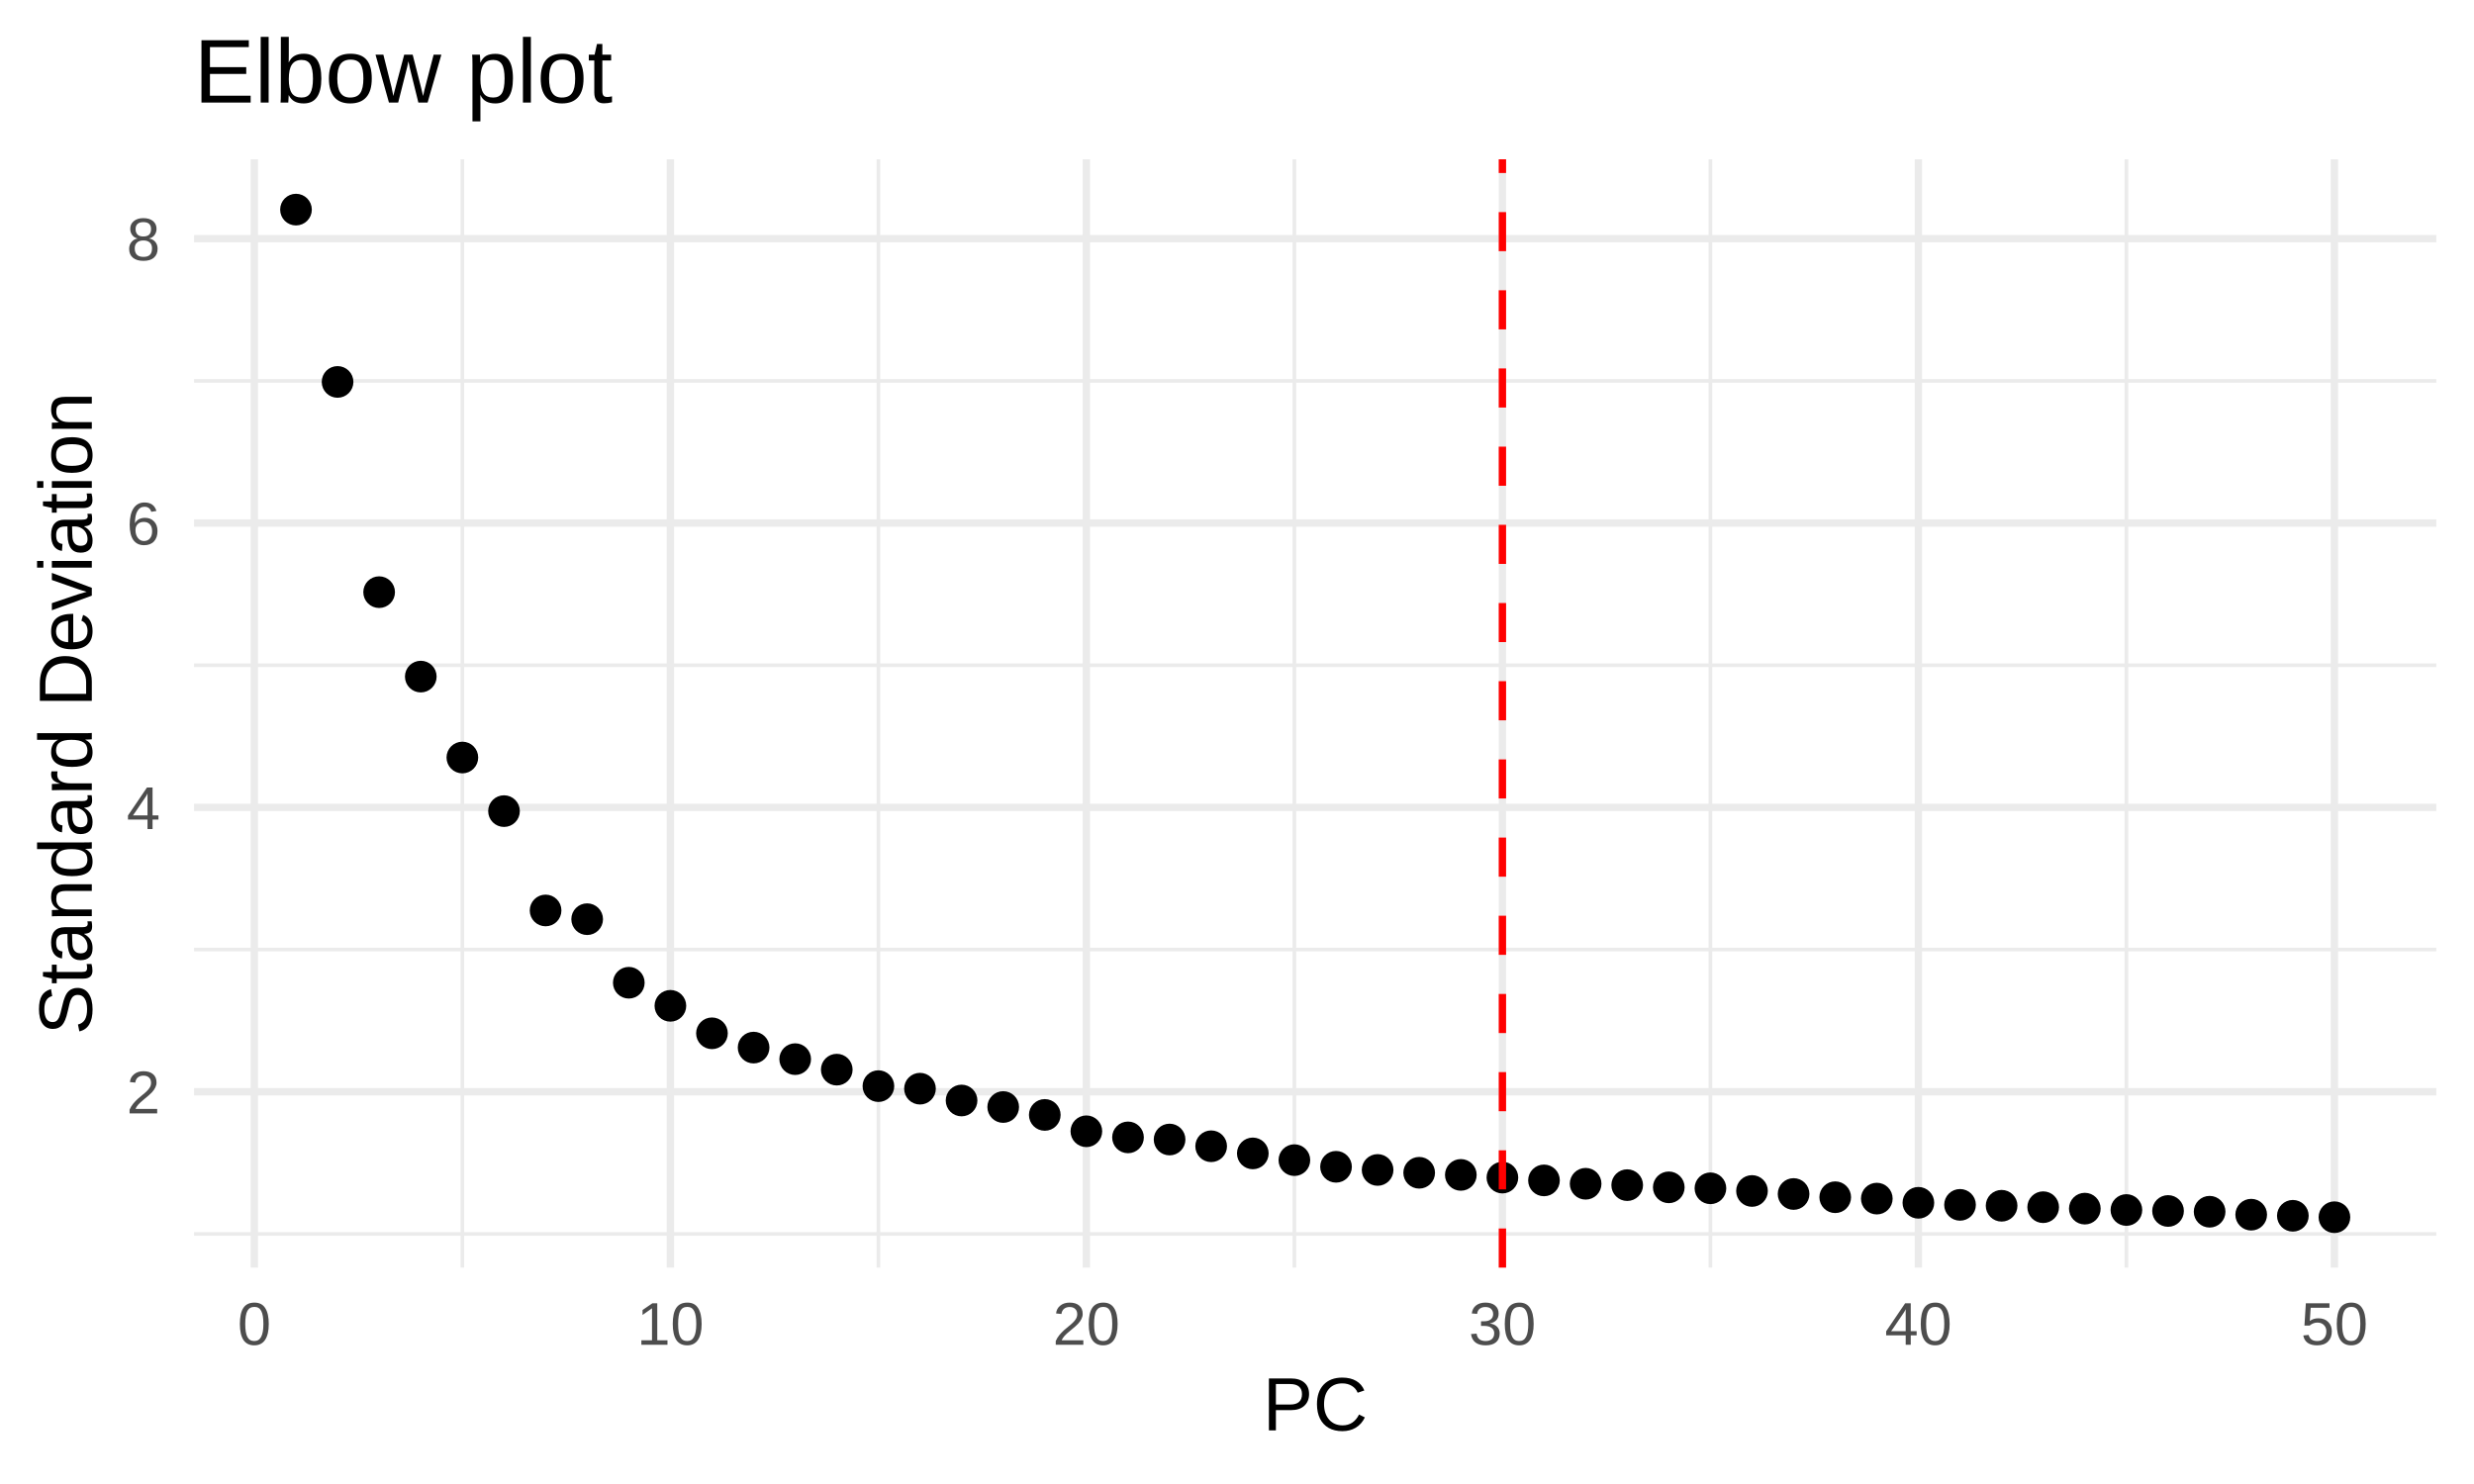
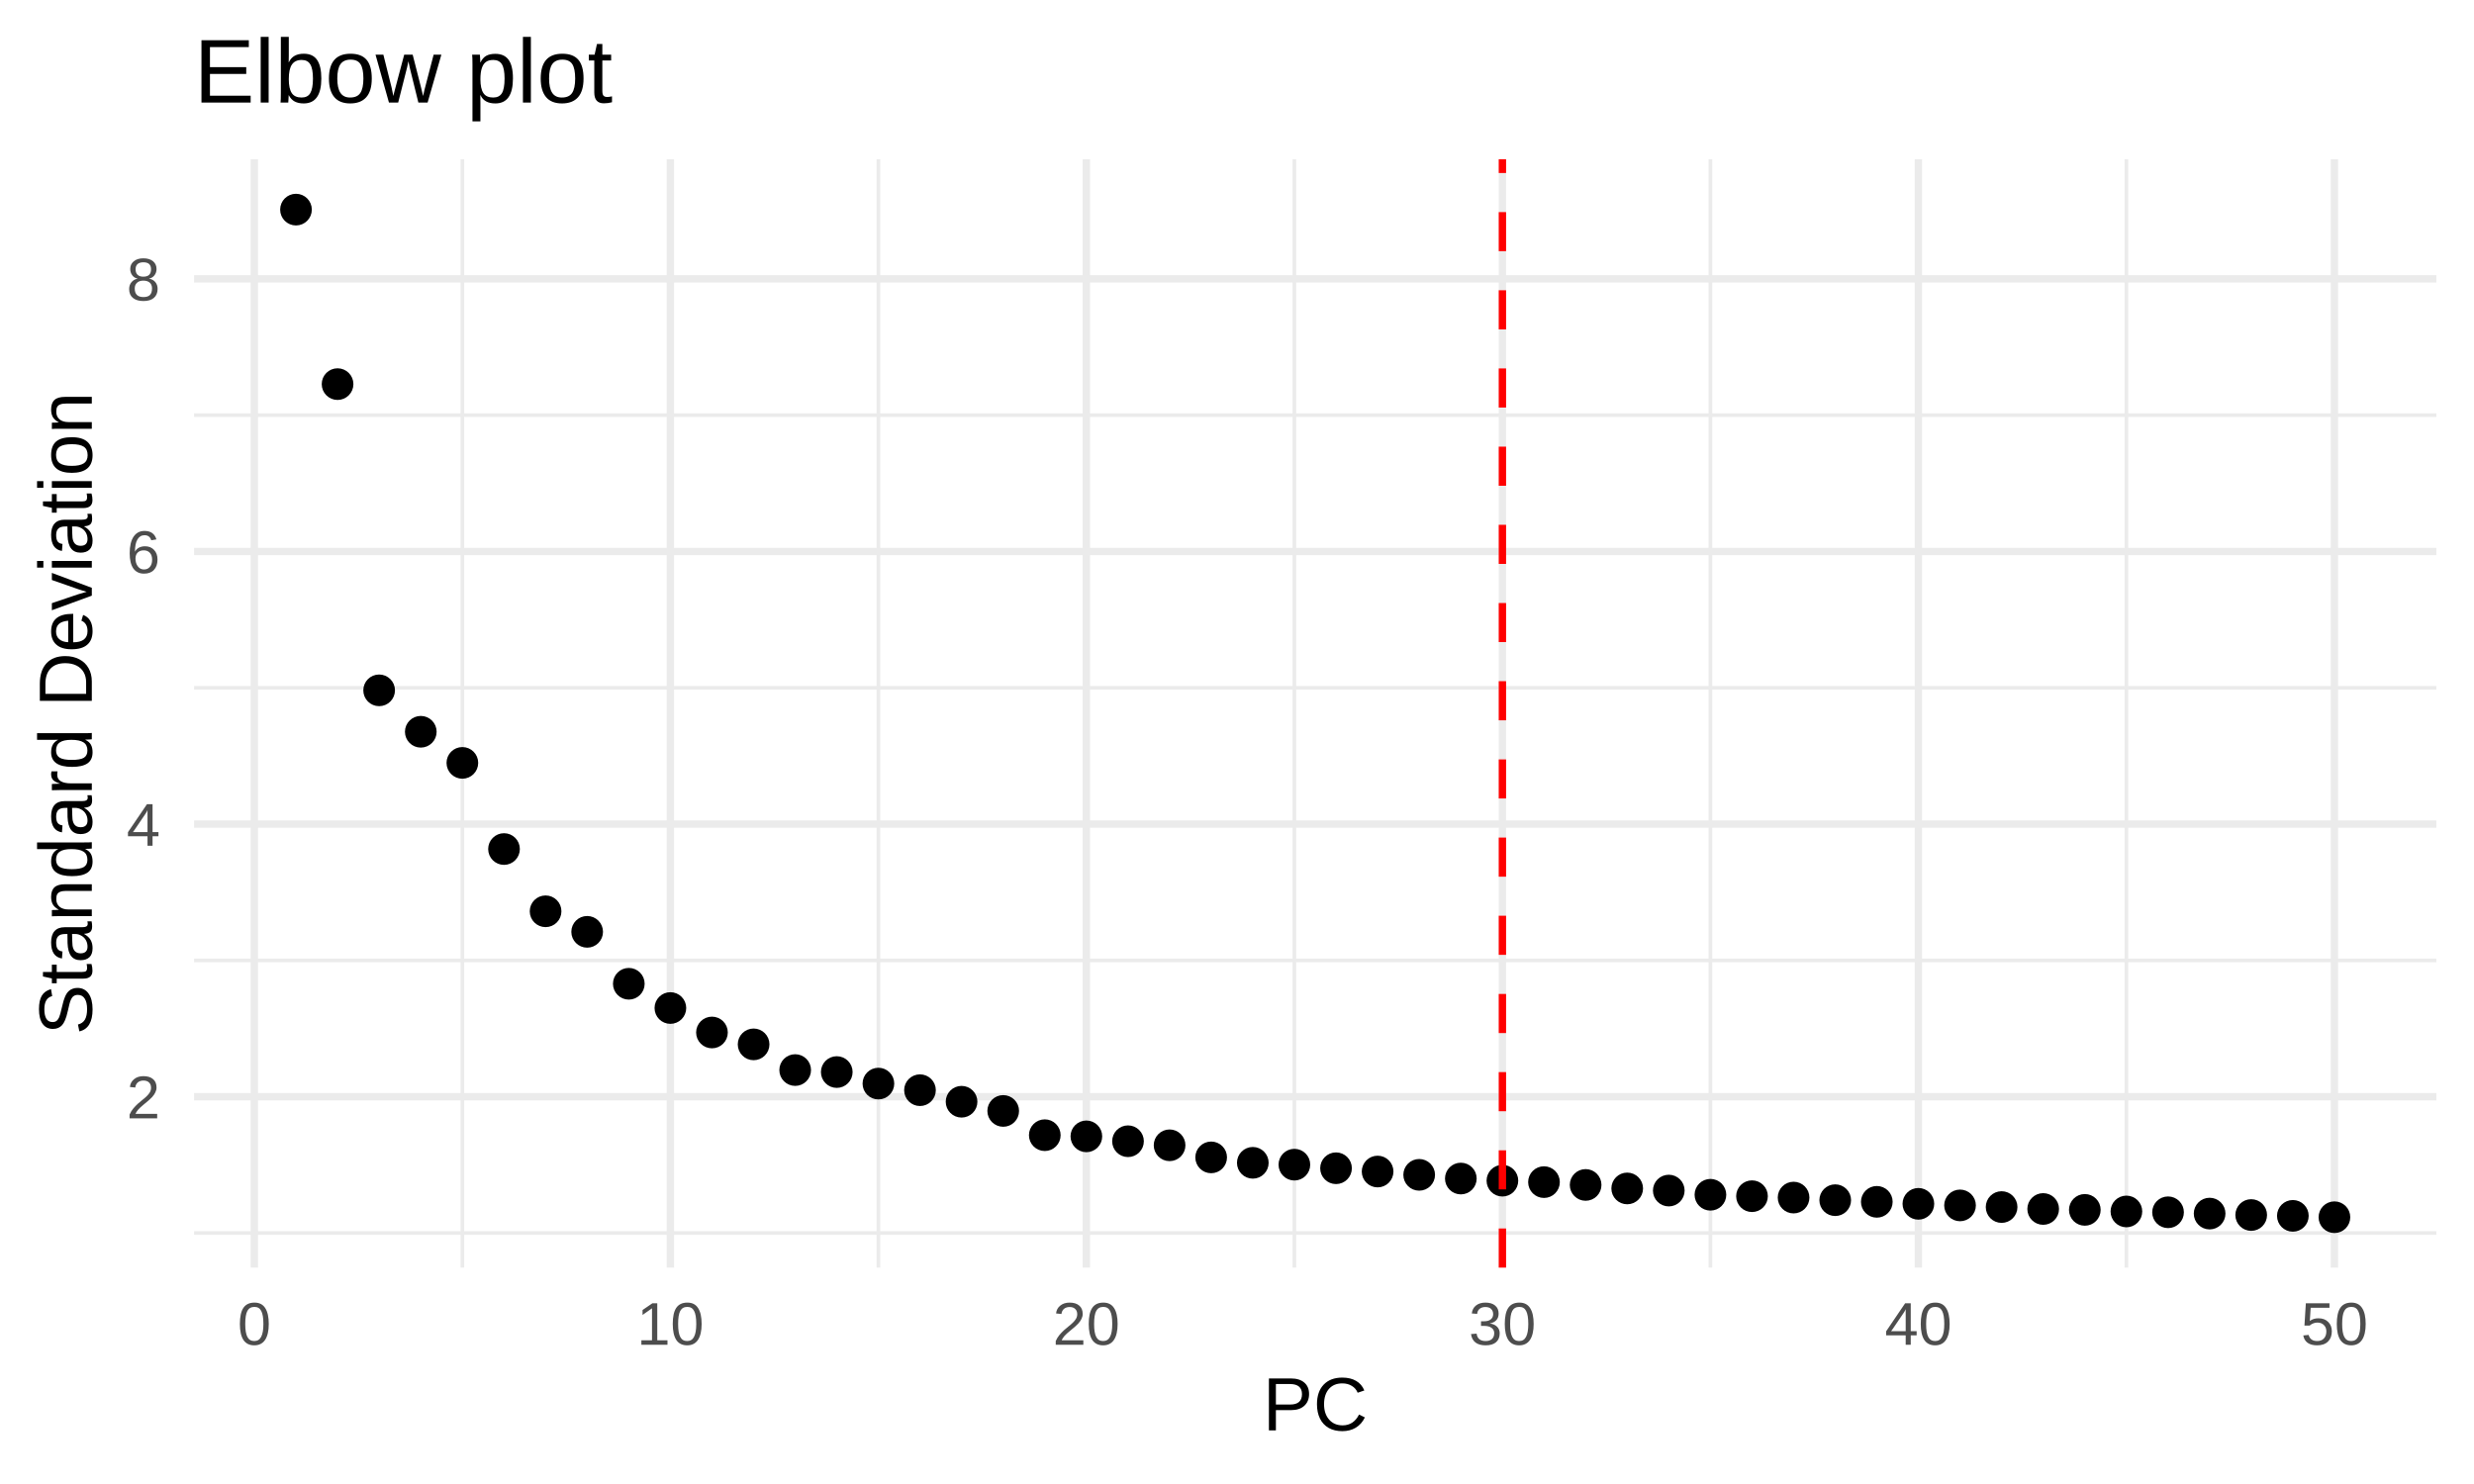
<svg xmlns="http://www.w3.org/2000/svg" width="360.00pt" height="216.00pt" viewBox="0 0 360.00 216.00">
  <g class="svglite">
    <defs>
      <style type="text/css">
    .svglite line, .svglite polyline, .svglite polygon, .svglite path, .svglite rect, .svglite circle {
      fill: none;
      stroke: #000000;
      stroke-linecap: round;
      stroke-linejoin: round;
      stroke-miterlimit: 10.00;
    }
    .svglite text {
      white-space: pre;
    }
    .svglite g.glyphgroup path {
      fill: inherit;
      stroke: none;
    }
  </style>
    </defs>
    <rect width="100%" height="100%" style="stroke: none; fill: #FFFFFF;" />
    <defs>
      <clipPath id="cpMC4wMHwzNjAuMDB8MC4wMHwyMTYuMDA=">
        <rect x="0.00" y="0.00" width="360.00" height="216.00" />
      </clipPath>
    </defs>
    <g clip-path="url(#cpMC4wMHwzNjAuMDB8MC4wMHwyMTYuMDA=)">
      <rect x="0.00" y="-0" width="360.00" height="216.00" style="stroke-width: 1.07; stroke: none; fill: #FFFFFF;" />
    </g>
    <defs>
      <clipPath id="cpMjguMjR8MzU0LjUyfDIzLjE4fDE4NC41MA==">
        <rect x="28.24" y="23.18" width="326.28" height="161.33" />
      </clipPath>
    </defs>
    <g clip-path="url(#cpMjguMjR8MzU0LjUyfDIzLjE4fDE4NC41MA==)">
-       <polyline points="28.24,179.60 354.52,179.60 " style="stroke-width: 0.53; stroke: #EBEBEB; stroke-linecap: butt;" />
-       <polyline points="28.24,138.21 354.52,138.21 " style="stroke-width: 0.53; stroke: #EBEBEB; stroke-linecap: butt;" />
-       <polyline points="28.24,96.83 354.52,96.83 " style="stroke-width: 0.53; stroke: #EBEBEB; stroke-linecap: butt;" />
-       <polyline points="28.24,55.44 354.52,55.44 " style="stroke-width: 0.53; stroke: #EBEBEB; stroke-linecap: butt;" />
+       <polyline points="28.24,179.47 354.52,179.47 " style="stroke-width: 0.53; stroke: #EBEBEB; stroke-linecap: butt;" />
+       <polyline points="28.24,139.79 354.52,139.79 " style="stroke-width: 0.53; stroke: #EBEBEB; stroke-linecap: butt;" />
+       <polyline points="28.24,100.11 354.52,100.11 " style="stroke-width: 0.53; stroke: #EBEBEB; stroke-linecap: butt;" />
+       <polyline points="28.24,60.43 354.52,60.43 " style="stroke-width: 0.53; stroke: #EBEBEB; stroke-linecap: butt;" />
      <polyline points="67.28,184.50 67.28,23.18 " style="stroke-width: 0.53; stroke: #EBEBEB; stroke-linecap: butt;" />
      <polyline points="127.82,184.50 127.82,23.18 " style="stroke-width: 0.53; stroke: #EBEBEB; stroke-linecap: butt;" />
      <polyline points="188.35,184.50 188.35,23.18 " style="stroke-width: 0.53; stroke: #EBEBEB; stroke-linecap: butt;" />
      <polyline points="248.89,184.50 248.89,23.18 " style="stroke-width: 0.53; stroke: #EBEBEB; stroke-linecap: butt;" />
      <polyline points="309.42,184.50 309.42,23.18 " style="stroke-width: 0.53; stroke: #EBEBEB; stroke-linecap: butt;" />
-       <polyline points="28.24,158.91 354.52,158.91 " style="stroke-width: 1.07; stroke: #EBEBEB; stroke-linecap: butt;" />
-       <polyline points="28.24,117.52 354.52,117.52 " style="stroke-width: 1.07; stroke: #EBEBEB; stroke-linecap: butt;" />
-       <polyline points="28.24,76.13 354.52,76.13 " style="stroke-width: 1.07; stroke: #EBEBEB; stroke-linecap: butt;" />
-       <polyline points="28.24,34.74 354.52,34.74 " style="stroke-width: 1.07; stroke: #EBEBEB; stroke-linecap: butt;" />
+       <polyline points="28.24,159.63 354.52,159.63 " style="stroke-width: 1.07; stroke: #EBEBEB; stroke-linecap: butt;" />
+       <polyline points="28.24,119.95 354.52,119.95 " style="stroke-width: 1.07; stroke: #EBEBEB; stroke-linecap: butt;" />
+       <polyline points="28.24,80.27 354.52,80.27 " style="stroke-width: 1.07; stroke: #EBEBEB; stroke-linecap: butt;" />
+       <polyline points="28.24,40.59 354.52,40.59 " style="stroke-width: 1.07; stroke: #EBEBEB; stroke-linecap: butt;" />
      <polyline points="37.01,184.50 37.01,23.18 " style="stroke-width: 1.07; stroke: #EBEBEB; stroke-linecap: butt;" />
      <polyline points="97.55,184.50 97.55,23.18 " style="stroke-width: 1.07; stroke: #EBEBEB; stroke-linecap: butt;" />
      <polyline points="158.08,184.50 158.08,23.18 " style="stroke-width: 1.07; stroke: #EBEBEB; stroke-linecap: butt;" />
      <polyline points="218.62,184.50 218.62,23.18 " style="stroke-width: 1.07; stroke: #EBEBEB; stroke-linecap: butt;" />
      <polyline points="279.15,184.50 279.15,23.18 " style="stroke-width: 1.07; stroke: #EBEBEB; stroke-linecap: butt;" />
      <polyline points="339.69,184.50 339.69,23.18 " style="stroke-width: 1.07; stroke: #EBEBEB; stroke-linecap: butt;" />
      <circle cx="43.07" cy="30.51" r="1.95" style="stroke-width: 0.71; fill: #000000;" />
-       <circle cx="49.12" cy="55.59" r="1.95" style="stroke-width: 0.71; fill: #000000;" />
-       <circle cx="55.17" cy="86.19" r="1.95" style="stroke-width: 0.71; fill: #000000;" />
-       <circle cx="61.23" cy="98.48" r="1.95" style="stroke-width: 0.71; fill: #000000;" />
-       <circle cx="67.28" cy="110.26" r="1.95" style="stroke-width: 0.71; fill: #000000;" />
-       <circle cx="73.34" cy="118.06" r="1.95" style="stroke-width: 0.71; fill: #000000;" />
-       <circle cx="79.39" cy="132.52" r="1.95" style="stroke-width: 0.71; fill: #000000;" />
-       <circle cx="85.44" cy="133.79" r="1.95" style="stroke-width: 0.71; fill: #000000;" />
-       <circle cx="91.50" cy="143.04" r="1.95" style="stroke-width: 0.71; fill: #000000;" />
-       <circle cx="97.55" cy="146.40" r="1.95" style="stroke-width: 0.71; fill: #000000;" />
-       <circle cx="103.60" cy="150.40" r="1.95" style="stroke-width: 0.71; fill: #000000;" />
-       <circle cx="109.66" cy="152.48" r="1.95" style="stroke-width: 0.71; fill: #000000;" />
-       <circle cx="115.71" cy="154.16" r="1.95" style="stroke-width: 0.71; fill: #000000;" />
-       <circle cx="121.76" cy="155.69" r="1.95" style="stroke-width: 0.71; fill: #000000;" />
-       <circle cx="127.82" cy="158.09" r="1.95" style="stroke-width: 0.71; fill: #000000;" />
-       <circle cx="133.87" cy="158.46" r="1.95" style="stroke-width: 0.71; fill: #000000;" />
-       <circle cx="139.92" cy="160.18" r="1.95" style="stroke-width: 0.71; fill: #000000;" />
-       <circle cx="145.98" cy="161.13" r="1.95" style="stroke-width: 0.71; fill: #000000;" />
-       <circle cx="152.03" cy="162.28" r="1.95" style="stroke-width: 0.71; fill: #000000;" />
-       <circle cx="158.08" cy="164.66" r="1.95" style="stroke-width: 0.71; fill: #000000;" />
-       <circle cx="164.14" cy="165.55" r="1.95" style="stroke-width: 0.71; fill: #000000;" />
-       <circle cx="170.19" cy="165.86" r="1.95" style="stroke-width: 0.71; fill: #000000;" />
-       <circle cx="176.24" cy="166.84" r="1.95" style="stroke-width: 0.71; fill: #000000;" />
-       <circle cx="182.30" cy="167.88" r="1.95" style="stroke-width: 0.71; fill: #000000;" />
-       <circle cx="188.35" cy="168.86" r="1.95" style="stroke-width: 0.71; fill: #000000;" />
-       <circle cx="194.41" cy="169.83" r="1.95" style="stroke-width: 0.71; fill: #000000;" />
-       <circle cx="200.46" cy="170.29" r="1.95" style="stroke-width: 0.71; fill: #000000;" />
-       <circle cx="206.51" cy="170.70" r="1.95" style="stroke-width: 0.71; fill: #000000;" />
-       <circle cx="212.57" cy="171.01" r="1.95" style="stroke-width: 0.71; fill: #000000;" />
-       <circle cx="218.62" cy="171.40" r="1.95" style="stroke-width: 0.71; fill: #000000;" />
-       <circle cx="224.67" cy="171.81" r="1.95" style="stroke-width: 0.71; fill: #000000;" />
-       <circle cx="230.73" cy="172.30" r="1.95" style="stroke-width: 0.71; fill: #000000;" />
-       <circle cx="236.78" cy="172.50" r="1.95" style="stroke-width: 0.71; fill: #000000;" />
-       <circle cx="242.83" cy="172.82" r="1.95" style="stroke-width: 0.71; fill: #000000;" />
-       <circle cx="248.89" cy="172.96" r="1.95" style="stroke-width: 0.71; fill: #000000;" />
-       <circle cx="254.94" cy="173.35" r="1.95" style="stroke-width: 0.71; fill: #000000;" />
-       <circle cx="260.99" cy="173.79" r="1.95" style="stroke-width: 0.71; fill: #000000;" />
-       <circle cx="267.05" cy="174.26" r="1.95" style="stroke-width: 0.71; fill: #000000;" />
-       <circle cx="273.10" cy="174.46" r="1.95" style="stroke-width: 0.71; fill: #000000;" />
-       <circle cx="279.15" cy="175.07" r="1.95" style="stroke-width: 0.71; fill: #000000;" />
-       <circle cx="285.21" cy="175.37" r="1.95" style="stroke-width: 0.71; fill: #000000;" />
-       <circle cx="291.26" cy="175.50" r="1.95" style="stroke-width: 0.71; fill: #000000;" />
-       <circle cx="297.31" cy="175.71" r="1.95" style="stroke-width: 0.71; fill: #000000;" />
-       <circle cx="303.37" cy="175.92" r="1.95" style="stroke-width: 0.71; fill: #000000;" />
-       <circle cx="309.42" cy="176.12" r="1.95" style="stroke-width: 0.71; fill: #000000;" />
-       <circle cx="315.48" cy="176.26" r="1.95" style="stroke-width: 0.71; fill: #000000;" />
-       <circle cx="321.53" cy="176.37" r="1.95" style="stroke-width: 0.71; fill: #000000;" />
-       <circle cx="327.58" cy="176.80" r="1.95" style="stroke-width: 0.71; fill: #000000;" />
-       <circle cx="333.64" cy="176.96" r="1.95" style="stroke-width: 0.71; fill: #000000;" />
+       <circle cx="49.12" cy="55.91" r="1.95" style="stroke-width: 0.71; fill: #000000;" />
+       <circle cx="55.17" cy="100.48" r="1.95" style="stroke-width: 0.71; fill: #000000;" />
+       <circle cx="61.23" cy="106.51" r="1.95" style="stroke-width: 0.71; fill: #000000;" />
+       <circle cx="67.28" cy="111.04" r="1.95" style="stroke-width: 0.71; fill: #000000;" />
+       <circle cx="73.34" cy="123.58" r="1.95" style="stroke-width: 0.71; fill: #000000;" />
+       <circle cx="79.39" cy="132.64" r="1.95" style="stroke-width: 0.71; fill: #000000;" />
+       <circle cx="85.44" cy="135.63" r="1.95" style="stroke-width: 0.71; fill: #000000;" />
+       <circle cx="91.50" cy="143.19" r="1.95" style="stroke-width: 0.71; fill: #000000;" />
+       <circle cx="97.55" cy="146.72" r="1.95" style="stroke-width: 0.71; fill: #000000;" />
+       <circle cx="103.60" cy="150.28" r="1.95" style="stroke-width: 0.71; fill: #000000;" />
+       <circle cx="109.66" cy="152.01" r="1.95" style="stroke-width: 0.71; fill: #000000;" />
+       <circle cx="115.71" cy="155.75" r="1.95" style="stroke-width: 0.71; fill: #000000;" />
+       <circle cx="121.76" cy="156.04" r="1.95" style="stroke-width: 0.71; fill: #000000;" />
+       <circle cx="127.82" cy="157.72" r="1.95" style="stroke-width: 0.71; fill: #000000;" />
+       <circle cx="133.87" cy="158.68" r="1.95" style="stroke-width: 0.71; fill: #000000;" />
+       <circle cx="139.92" cy="160.36" r="1.95" style="stroke-width: 0.71; fill: #000000;" />
+       <circle cx="145.98" cy="161.70" r="1.95" style="stroke-width: 0.71; fill: #000000;" />
+       <circle cx="152.03" cy="165.23" r="1.95" style="stroke-width: 0.71; fill: #000000;" />
+       <circle cx="158.08" cy="165.40" r="1.95" style="stroke-width: 0.71; fill: #000000;" />
+       <circle cx="164.14" cy="166.11" r="1.95" style="stroke-width: 0.71; fill: #000000;" />
+       <circle cx="170.19" cy="166.70" r="1.95" style="stroke-width: 0.71; fill: #000000;" />
+       <circle cx="176.24" cy="168.46" r="1.95" style="stroke-width: 0.71; fill: #000000;" />
+       <circle cx="182.30" cy="169.25" r="1.95" style="stroke-width: 0.71; fill: #000000;" />
+       <circle cx="188.35" cy="169.52" r="1.95" style="stroke-width: 0.71; fill: #000000;" />
+       <circle cx="194.41" cy="170.04" r="1.95" style="stroke-width: 0.71; fill: #000000;" />
+       <circle cx="200.46" cy="170.52" r="1.95" style="stroke-width: 0.71; fill: #000000;" />
+       <circle cx="206.51" cy="171.00" r="1.95" style="stroke-width: 0.71; fill: #000000;" />
+       <circle cx="212.57" cy="171.54" r="1.95" style="stroke-width: 0.71; fill: #000000;" />
+       <circle cx="218.62" cy="171.85" r="1.95" style="stroke-width: 0.71; fill: #000000;" />
+       <circle cx="224.67" cy="172.06" r="1.95" style="stroke-width: 0.71; fill: #000000;" />
+       <circle cx="230.73" cy="172.47" r="1.95" style="stroke-width: 0.71; fill: #000000;" />
+       <circle cx="236.78" cy="172.98" r="1.95" style="stroke-width: 0.71; fill: #000000;" />
+       <circle cx="242.83" cy="173.29" r="1.95" style="stroke-width: 0.71; fill: #000000;" />
+       <circle cx="248.89" cy="173.90" r="1.95" style="stroke-width: 0.71; fill: #000000;" />
+       <circle cx="254.94" cy="174.11" r="1.95" style="stroke-width: 0.71; fill: #000000;" />
+       <circle cx="260.99" cy="174.31" r="1.95" style="stroke-width: 0.71; fill: #000000;" />
+       <circle cx="267.05" cy="174.69" r="1.95" style="stroke-width: 0.71; fill: #000000;" />
+       <circle cx="273.10" cy="174.93" r="1.95" style="stroke-width: 0.71; fill: #000000;" />
+       <circle cx="279.15" cy="175.22" r="1.95" style="stroke-width: 0.71; fill: #000000;" />
+       <circle cx="285.21" cy="175.45" r="1.95" style="stroke-width: 0.71; fill: #000000;" />
+       <circle cx="291.26" cy="175.69" r="1.95" style="stroke-width: 0.71; fill: #000000;" />
+       <circle cx="297.31" cy="175.97" r="1.95" style="stroke-width: 0.71; fill: #000000;" />
+       <circle cx="303.37" cy="176.10" r="1.95" style="stroke-width: 0.71; fill: #000000;" />
+       <circle cx="309.42" cy="176.33" r="1.95" style="stroke-width: 0.71; fill: #000000;" />
+       <circle cx="315.48" cy="176.45" r="1.95" style="stroke-width: 0.71; fill: #000000;" />
+       <circle cx="321.53" cy="176.64" r="1.95" style="stroke-width: 0.71; fill: #000000;" />
+       <circle cx="327.58" cy="176.85" r="1.95" style="stroke-width: 0.71; fill: #000000;" />
+       <circle cx="333.64" cy="176.97" r="1.95" style="stroke-width: 0.71; fill: #000000;" />
      <circle cx="339.69" cy="177.17" r="1.95" style="stroke-width: 0.71; fill: #000000;" />
      <line x1="218.62" y1="184.50" x2="218.62" y2="23.18" style="stroke-width: 1.07; stroke: #FF0000; stroke-dasharray: 5.69,5.69; stroke-linecap: butt;" />
    </g>
    <g clip-path="url(#cpMC4wMHwzNjAuMDB8MC4wMHwyMTYuMDA=)">
-       <text x="23.31" y="162.06" text-anchor="end" style="font-size: 8.80px;fill: #4D4D4D; font-family: &quot;Arial&quot;;" textLength="4.89px" lengthAdjust="spacingAndGlyphs">2</text>
-       <text x="23.31" y="120.67" text-anchor="end" style="font-size: 8.80px;fill: #4D4D4D; font-family: &quot;Arial&quot;;" textLength="4.89px" lengthAdjust="spacingAndGlyphs">4</text>
-       <text x="23.31" y="79.28" text-anchor="end" style="font-size: 8.80px;fill: #4D4D4D; font-family: &quot;Arial&quot;;" textLength="4.89px" lengthAdjust="spacingAndGlyphs">6</text>
-       <text x="23.31" y="37.89" text-anchor="end" style="font-size: 8.80px;fill: #4D4D4D; font-family: &quot;Arial&quot;;" textLength="4.89px" lengthAdjust="spacingAndGlyphs">8</text>
+       <text x="23.31" y="162.78" text-anchor="end" style="font-size: 8.80px;fill: #4D4D4D; font-family: &quot;Arial&quot;;" textLength="4.89px" lengthAdjust="spacingAndGlyphs">2</text>
+       <text x="23.31" y="123.10" text-anchor="end" style="font-size: 8.80px;fill: #4D4D4D; font-family: &quot;Arial&quot;;" textLength="4.89px" lengthAdjust="spacingAndGlyphs">4</text>
+       <text x="23.31" y="83.42" text-anchor="end" style="font-size: 8.80px;fill: #4D4D4D; font-family: &quot;Arial&quot;;" textLength="4.89px" lengthAdjust="spacingAndGlyphs">6</text>
+       <text x="23.31" y="43.74" text-anchor="end" style="font-size: 8.80px;fill: #4D4D4D; font-family: &quot;Arial&quot;;" textLength="4.89px" lengthAdjust="spacingAndGlyphs">8</text>
      <text x="37.01" y="195.74" text-anchor="middle" style="font-size: 8.80px;fill: #4D4D4D; font-family: &quot;Arial&quot;;" textLength="4.89px" lengthAdjust="spacingAndGlyphs">0</text>
      <text x="97.55" y="195.74" text-anchor="middle" style="font-size: 8.80px;fill: #4D4D4D; font-family: &quot;Arial&quot;;" textLength="9.78px" lengthAdjust="spacingAndGlyphs">10</text>
      <text x="158.08" y="195.74" text-anchor="middle" style="font-size: 8.80px;fill: #4D4D4D; font-family: &quot;Arial&quot;;" textLength="9.78px" lengthAdjust="spacingAndGlyphs">20</text>
      <text x="218.62" y="195.74" text-anchor="middle" style="font-size: 8.80px;fill: #4D4D4D; font-family: &quot;Arial&quot;;" textLength="9.78px" lengthAdjust="spacingAndGlyphs">30</text>
      <text x="279.15" y="195.74" text-anchor="middle" style="font-size: 8.80px;fill: #4D4D4D; font-family: &quot;Arial&quot;;" textLength="9.78px" lengthAdjust="spacingAndGlyphs">40</text>
      <text x="339.69" y="195.74" text-anchor="middle" style="font-size: 8.80px;fill: #4D4D4D; font-family: &quot;Arial&quot;;" textLength="9.78px" lengthAdjust="spacingAndGlyphs">50</text>
      <text x="191.38" y="208.20" text-anchor="middle" style="font-size: 11.00px; font-family: &quot;Arial&quot;;" textLength="15.28px" lengthAdjust="spacingAndGlyphs">PC</text>
      <text transform="translate(13.36,103.84) rotate(-90)" text-anchor="middle" style="font-size: 11.00px; font-family: &quot;Arial&quot;;" textLength="93.62px" lengthAdjust="spacingAndGlyphs">Standard Deviation</text>
      <text x="28.24" y="14.93" style="font-size: 13.20px; font-family: &quot;Arial&quot;;" textLength="60.83px" lengthAdjust="spacingAndGlyphs">Elbow plot</text>
    </g>
  </g>
</svg>
